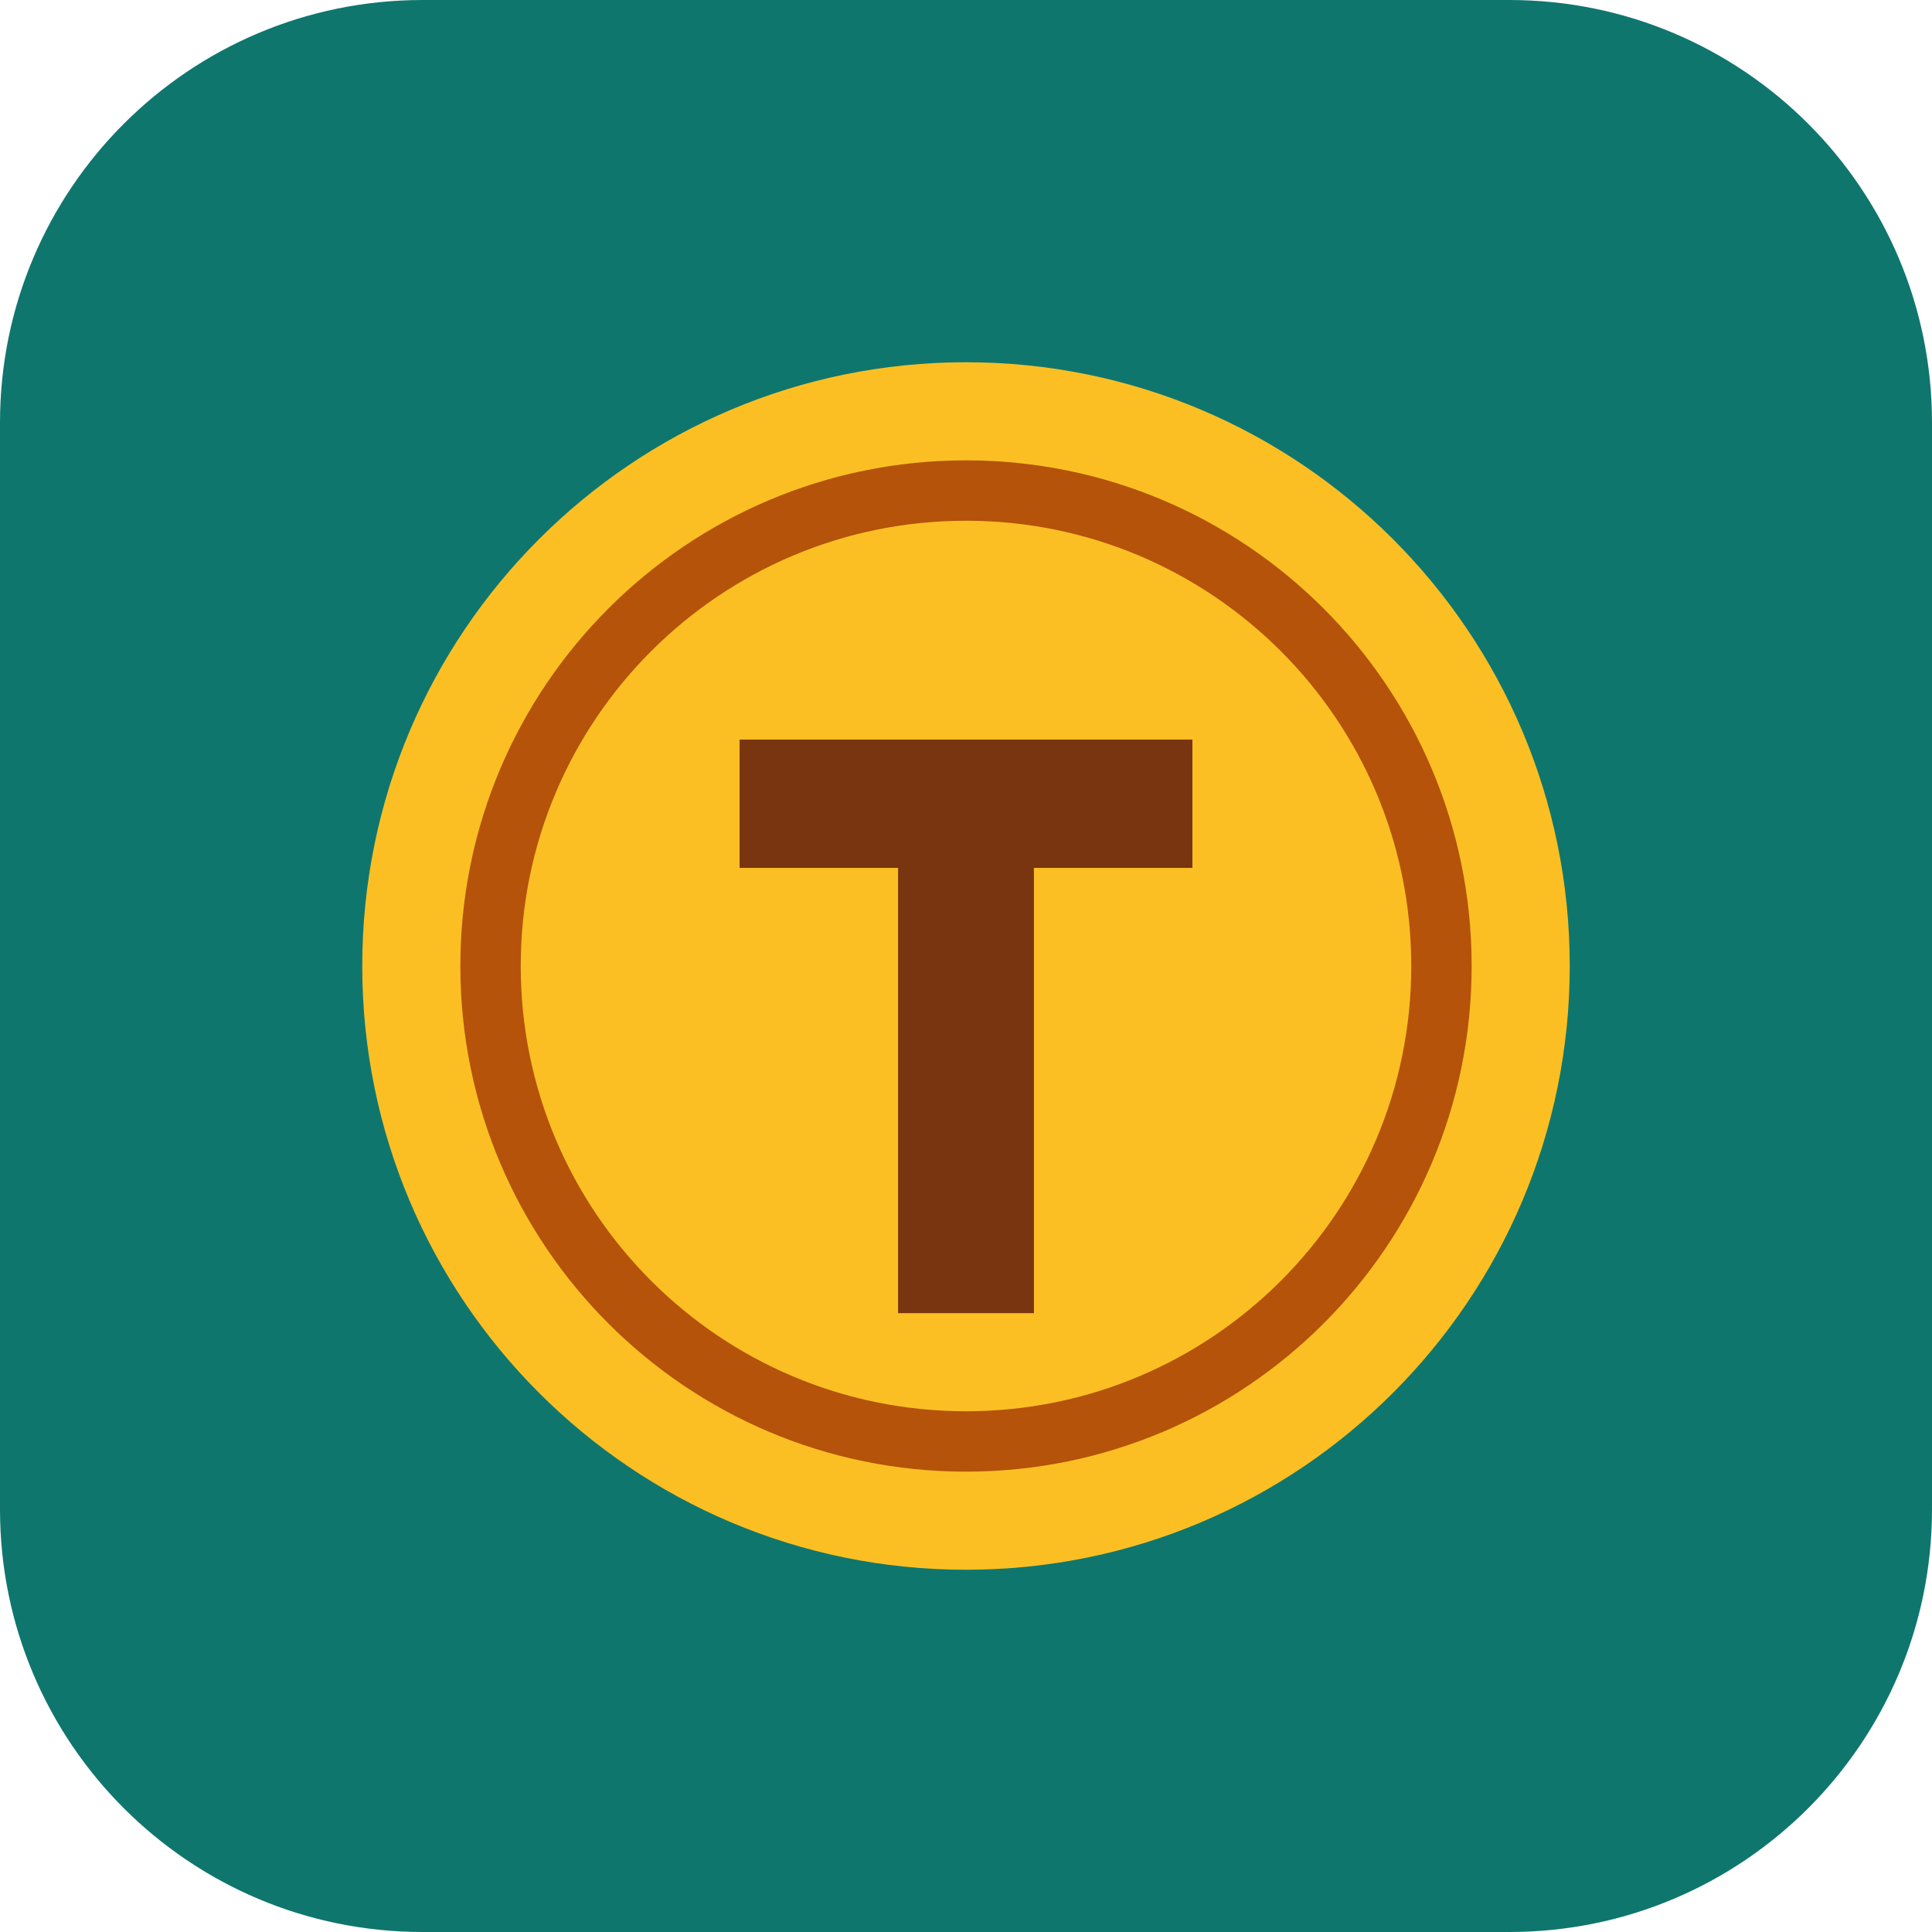
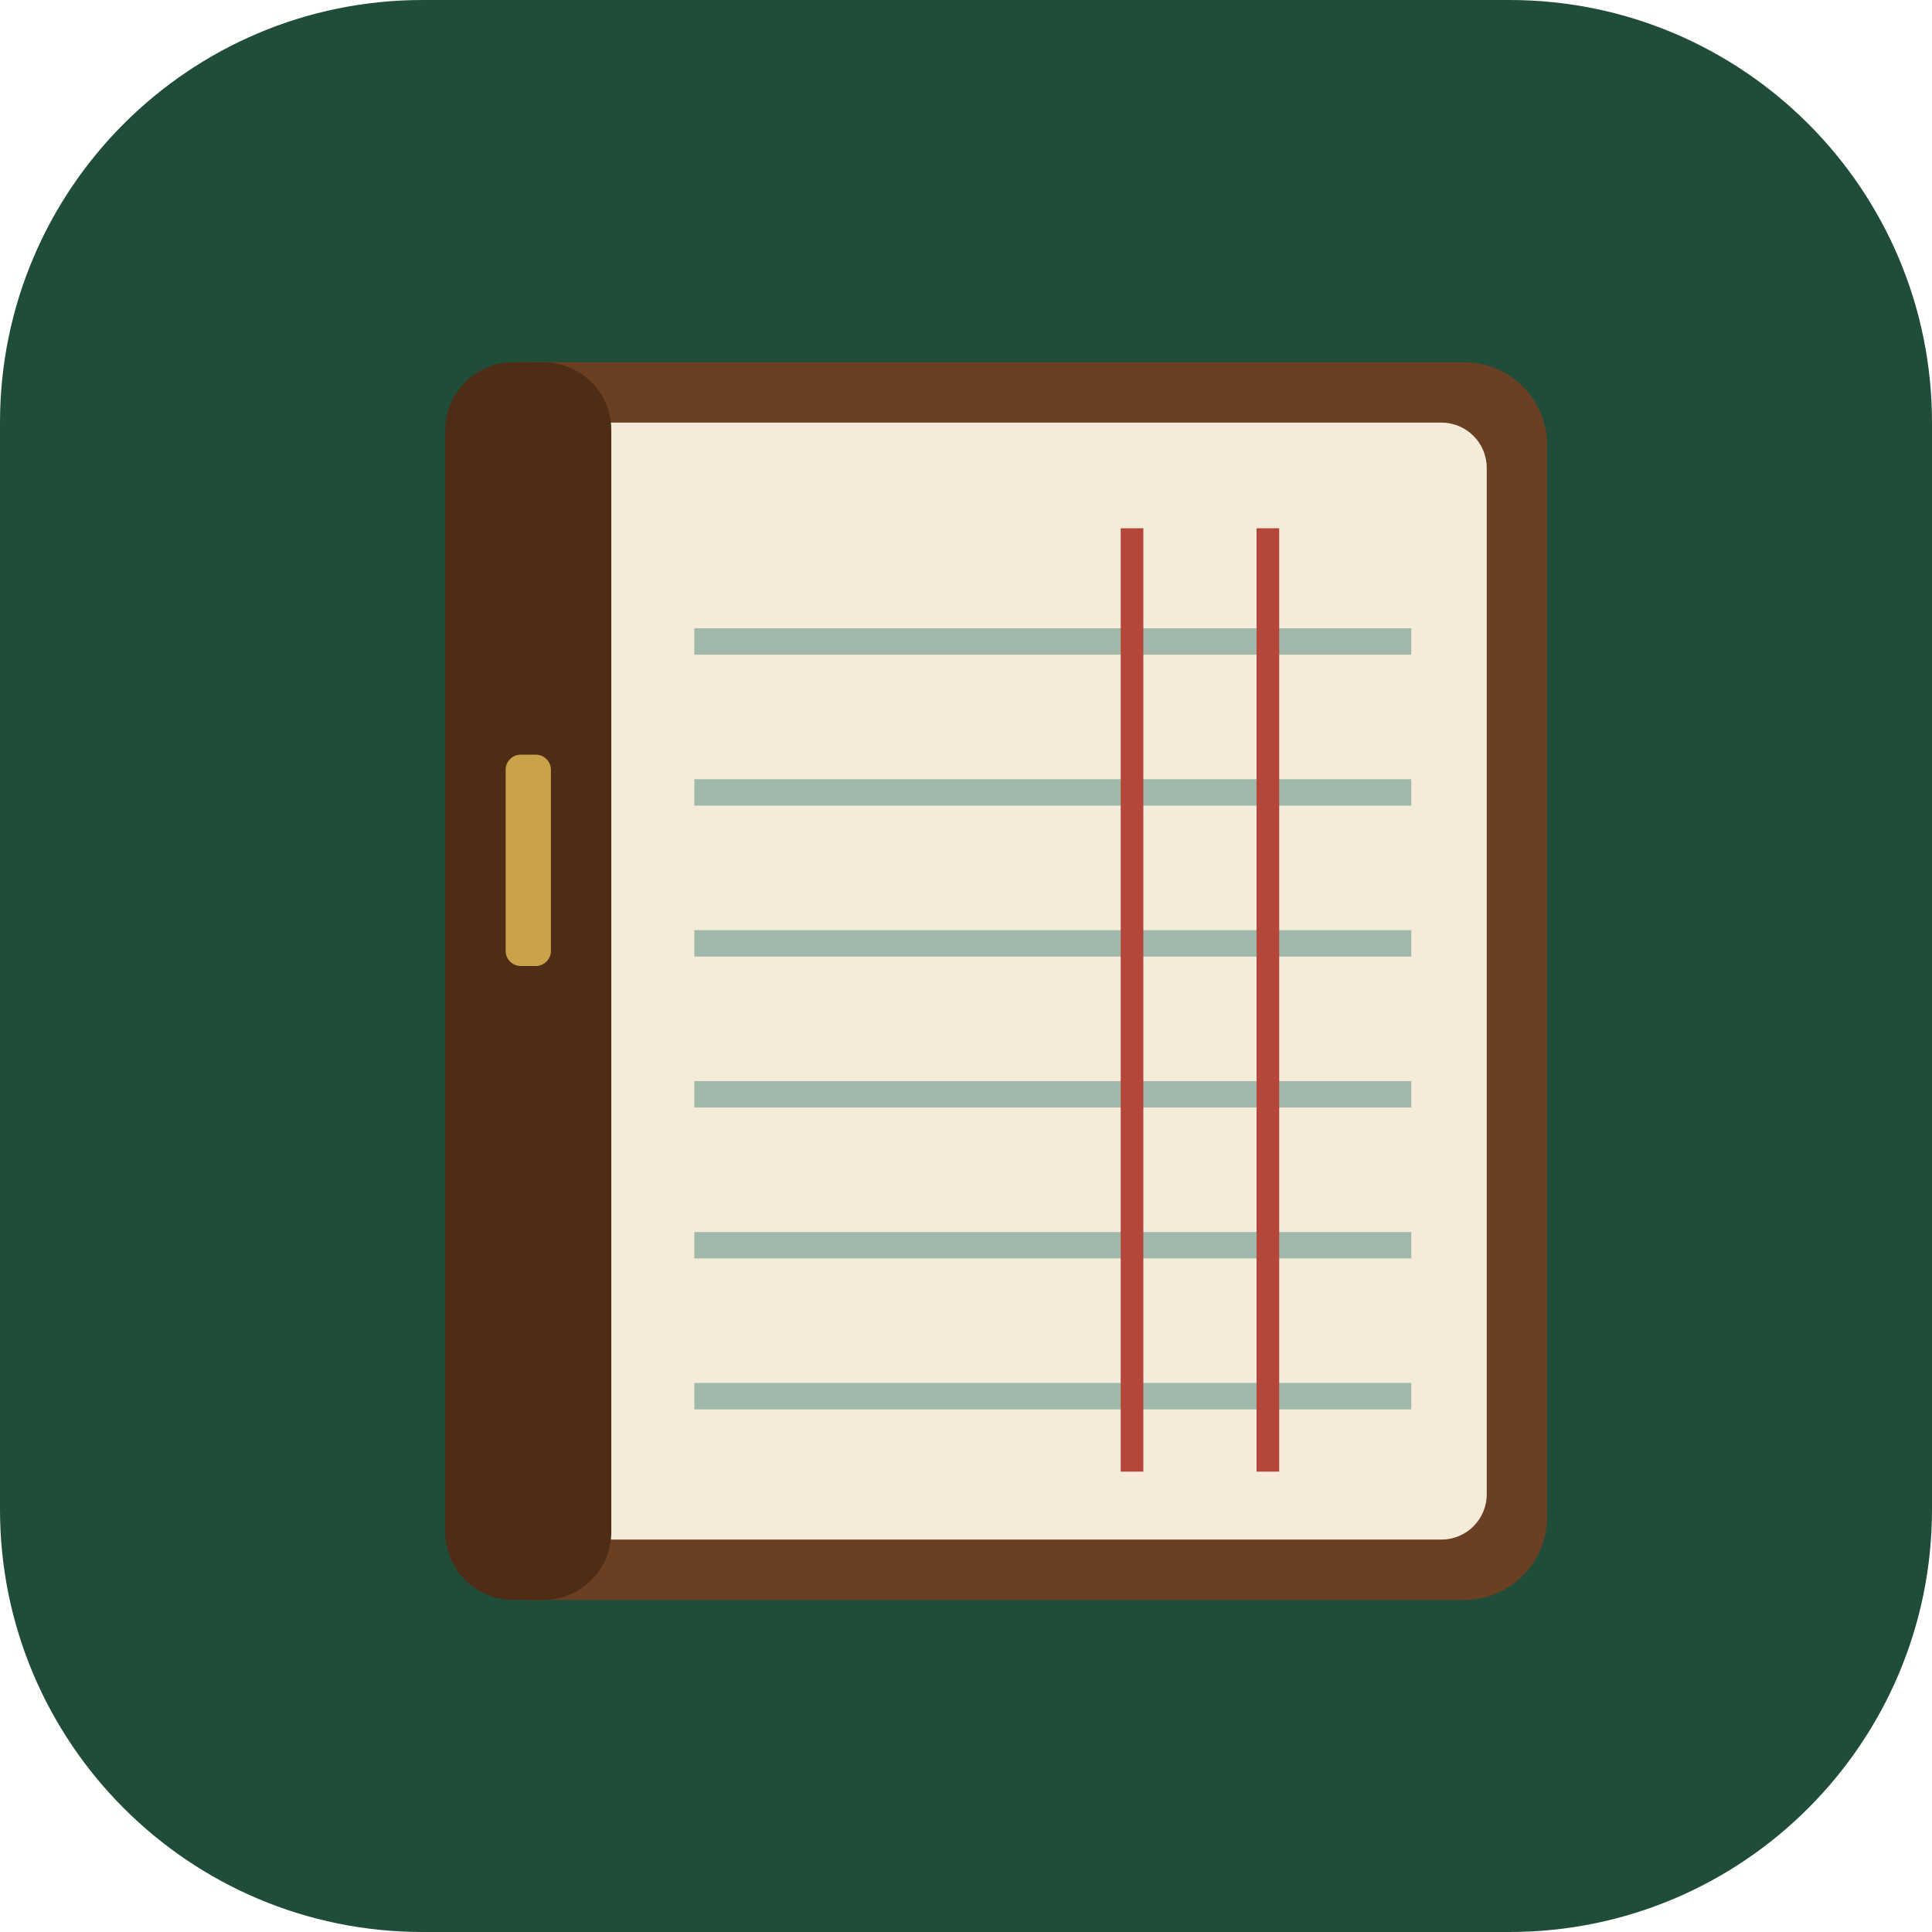
<svg xmlns="http://www.w3.org/2000/svg" viewBox="0 0 512 512">
-   <rect width="512" height="512" rx="112" fill="#0f766e" />
-   <circle cx="256" cy="256" r="160" fill="#fbbf24" />
-   <circle cx="256" cy="256" r="126" fill="none" stroke="#b45309" stroke-width="16" />
-   <path d="M196 196h120v34h-42v118h-36V230h-42z" fill="#78350f" />
+   <rect width="512" height="512" rx="112" fill="#1f4d3a" />
+   <rect x="118" y="96" width="292" height="328" rx="22" fill="#6b3f22" />
+   <rect x="140" y="112" width="254" height="296" rx="12" fill="#f4ecd8" />
+   <rect x="118" y="96" width="44" height="328" rx="18" fill="#4e2c16" />
+   <g stroke="#9fb8a9" stroke-width="7">
+     <line x1="184" y1="170" x2="374" y2="170" />
+     <line x1="184" y1="210" x2="374" y2="210" />
+     <line x1="184" y1="250" x2="374" y2="250" />
+     <line x1="184" y1="290" x2="374" y2="290" />
+     <line x1="184" y1="330" x2="374" y2="330" />
+     <line x1="184" y1="370" x2="374" y2="370" />
+   </g>
+   <line x1="300" y1="140" x2="300" y2="390" stroke="#b4473a" stroke-width="6" />
+   <line x1="336" y1="140" x2="336" y2="390" stroke="#b4473a" stroke-width="6" />
+   <rect x="134" y="200" width="12" height="56" rx="4" fill="#c9a24a" />
</svg>
